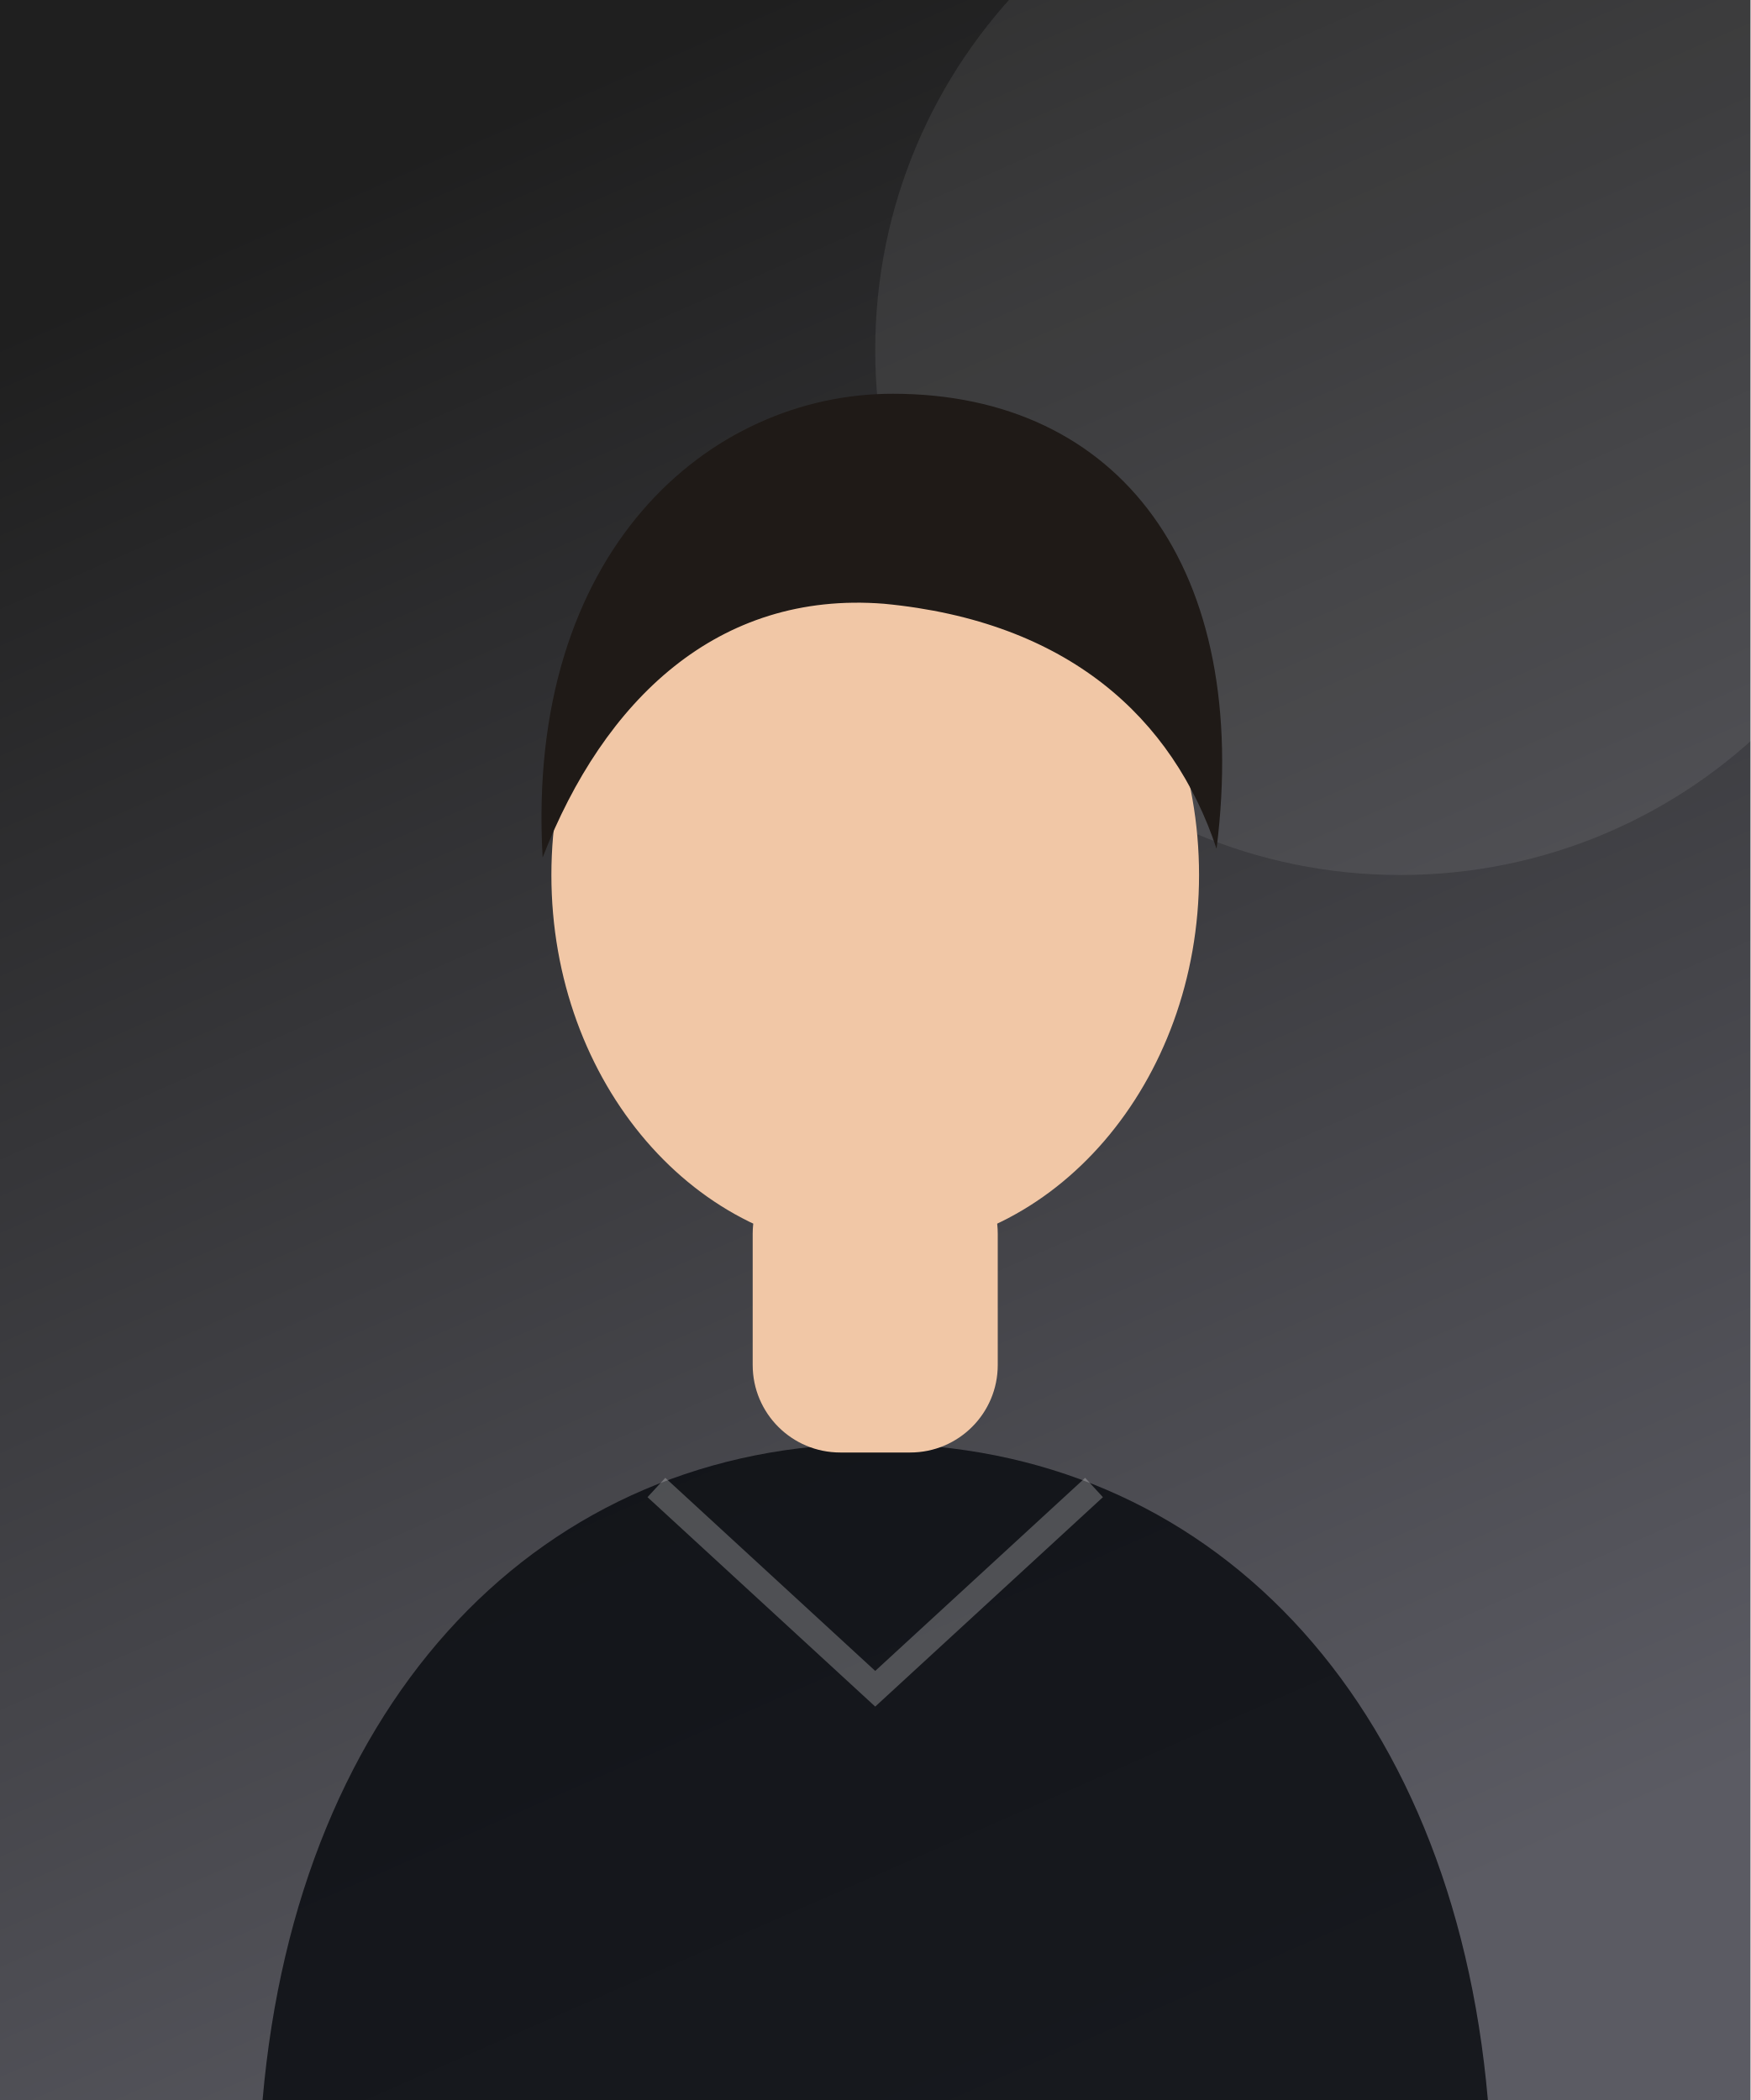
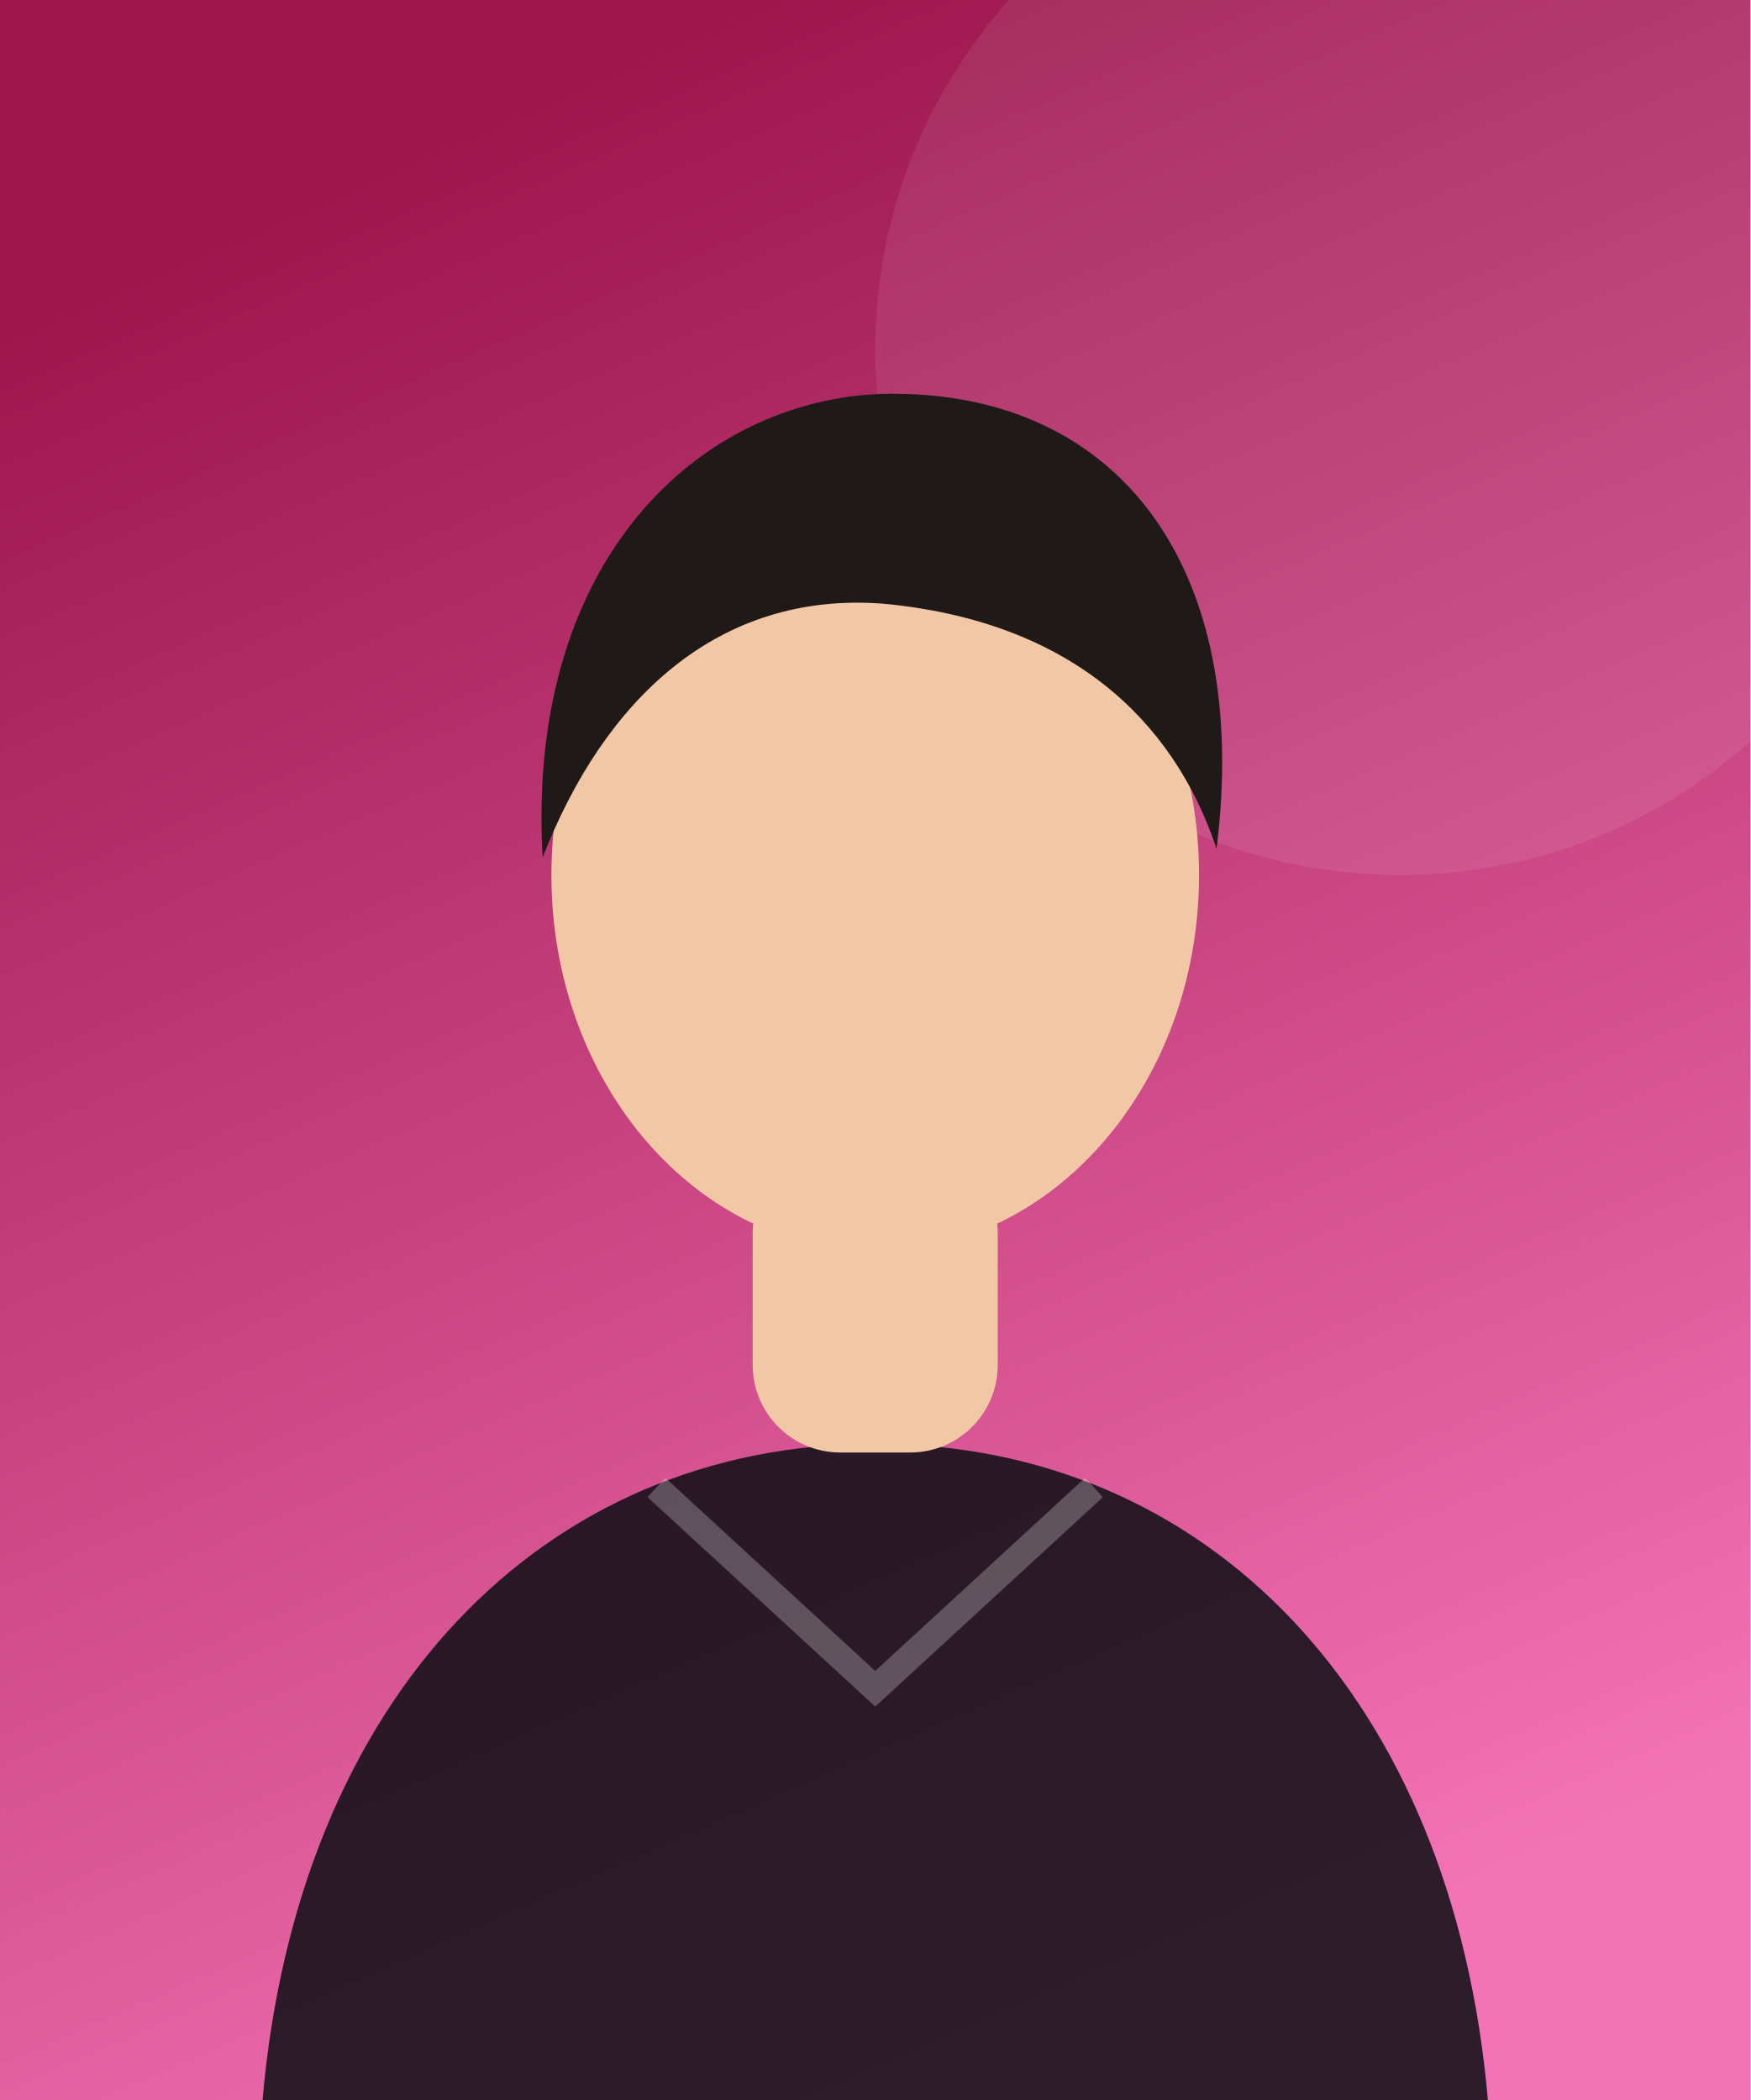
<svg xmlns="http://www.w3.org/2000/svg" viewBox="0 0 400 480" width="400" height="480">
  <defs>
    <linearGradient id="g" gradientTransform="rotate(70 .5 .5)">
-       <stop offset="0" stop-color="#1F1F1F" />
-       <stop offset="1" stop-color="#5B5B63" />
+       <stop offset="0" stop-color="#9D174D" />
+       <stop offset="1" stop-color="#F472B6" />
    </linearGradient>
  </defs>
  <rect width="400" height="480" fill="url(#g)" />
  <circle cx="320" cy="80" r="120" fill="#fff" opacity=".08" />
  <path d="M60 480c8-92 64-150 140-150s132 58 140 150z" fill="#0B0D12" opacity=".85" />
  <path d="M150 340l50 46 50-46" fill="none" stroke="#fff" stroke-opacity=".25" stroke-width="6" />
  <rect x="172" y="262" width="56" height="70" rx="20" fill="#F1C7A6" />
  <ellipse cx="200" cy="200" rx="74" ry="86" fill="#F1C7A6" />
  <path d="M124 196c-4-70 38-106 80-106 52 0 82 40 74 104-10-30-34-52-76-56-38-3-64 22-78 58z" fill="#1F1A17" />
</svg>
